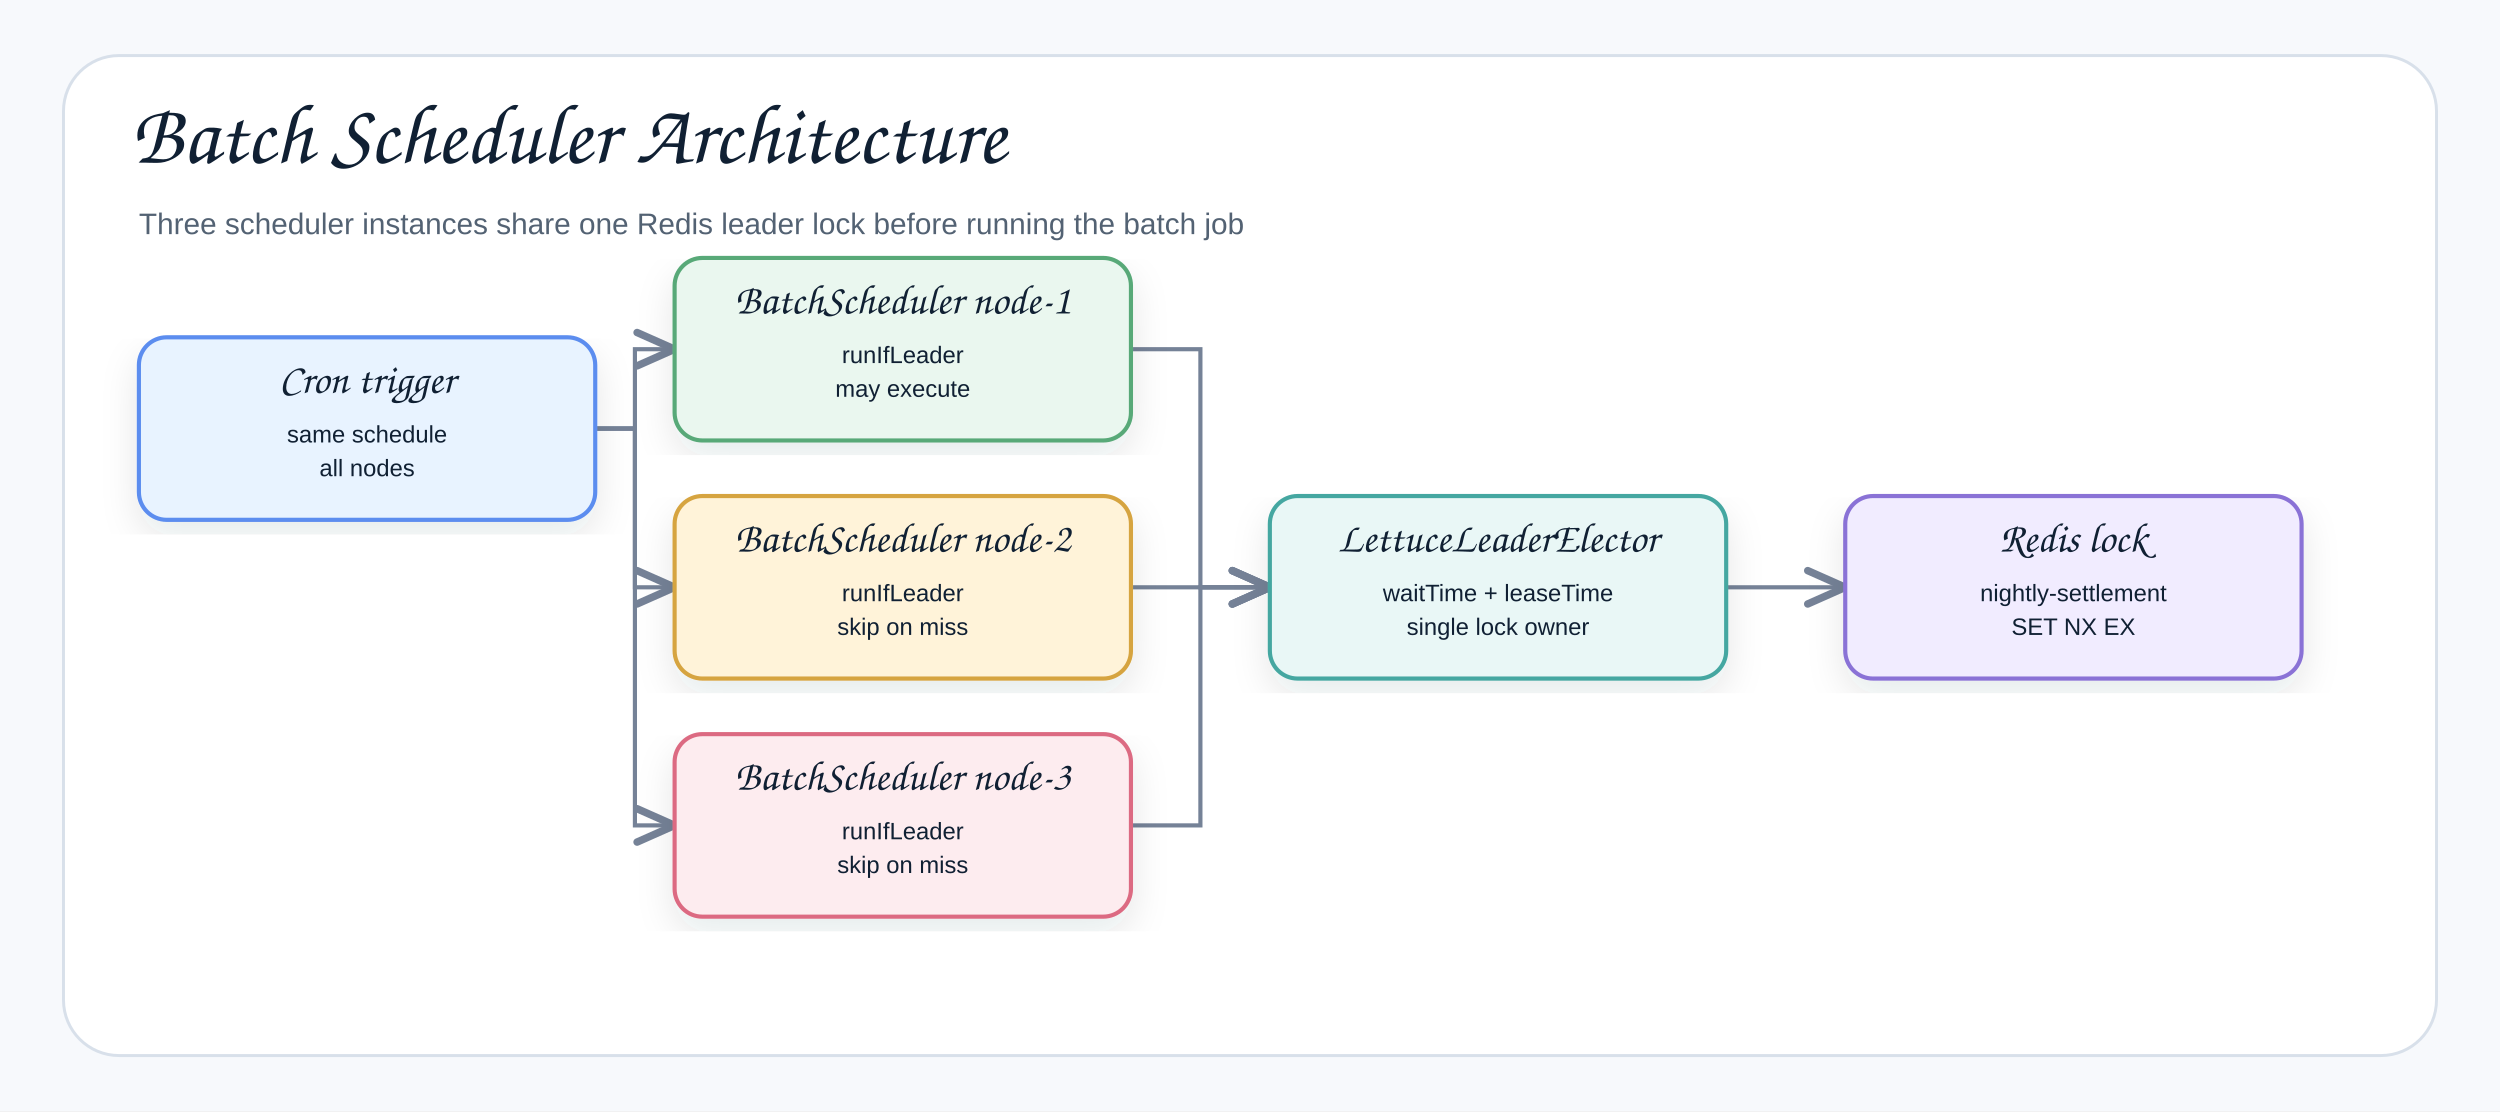
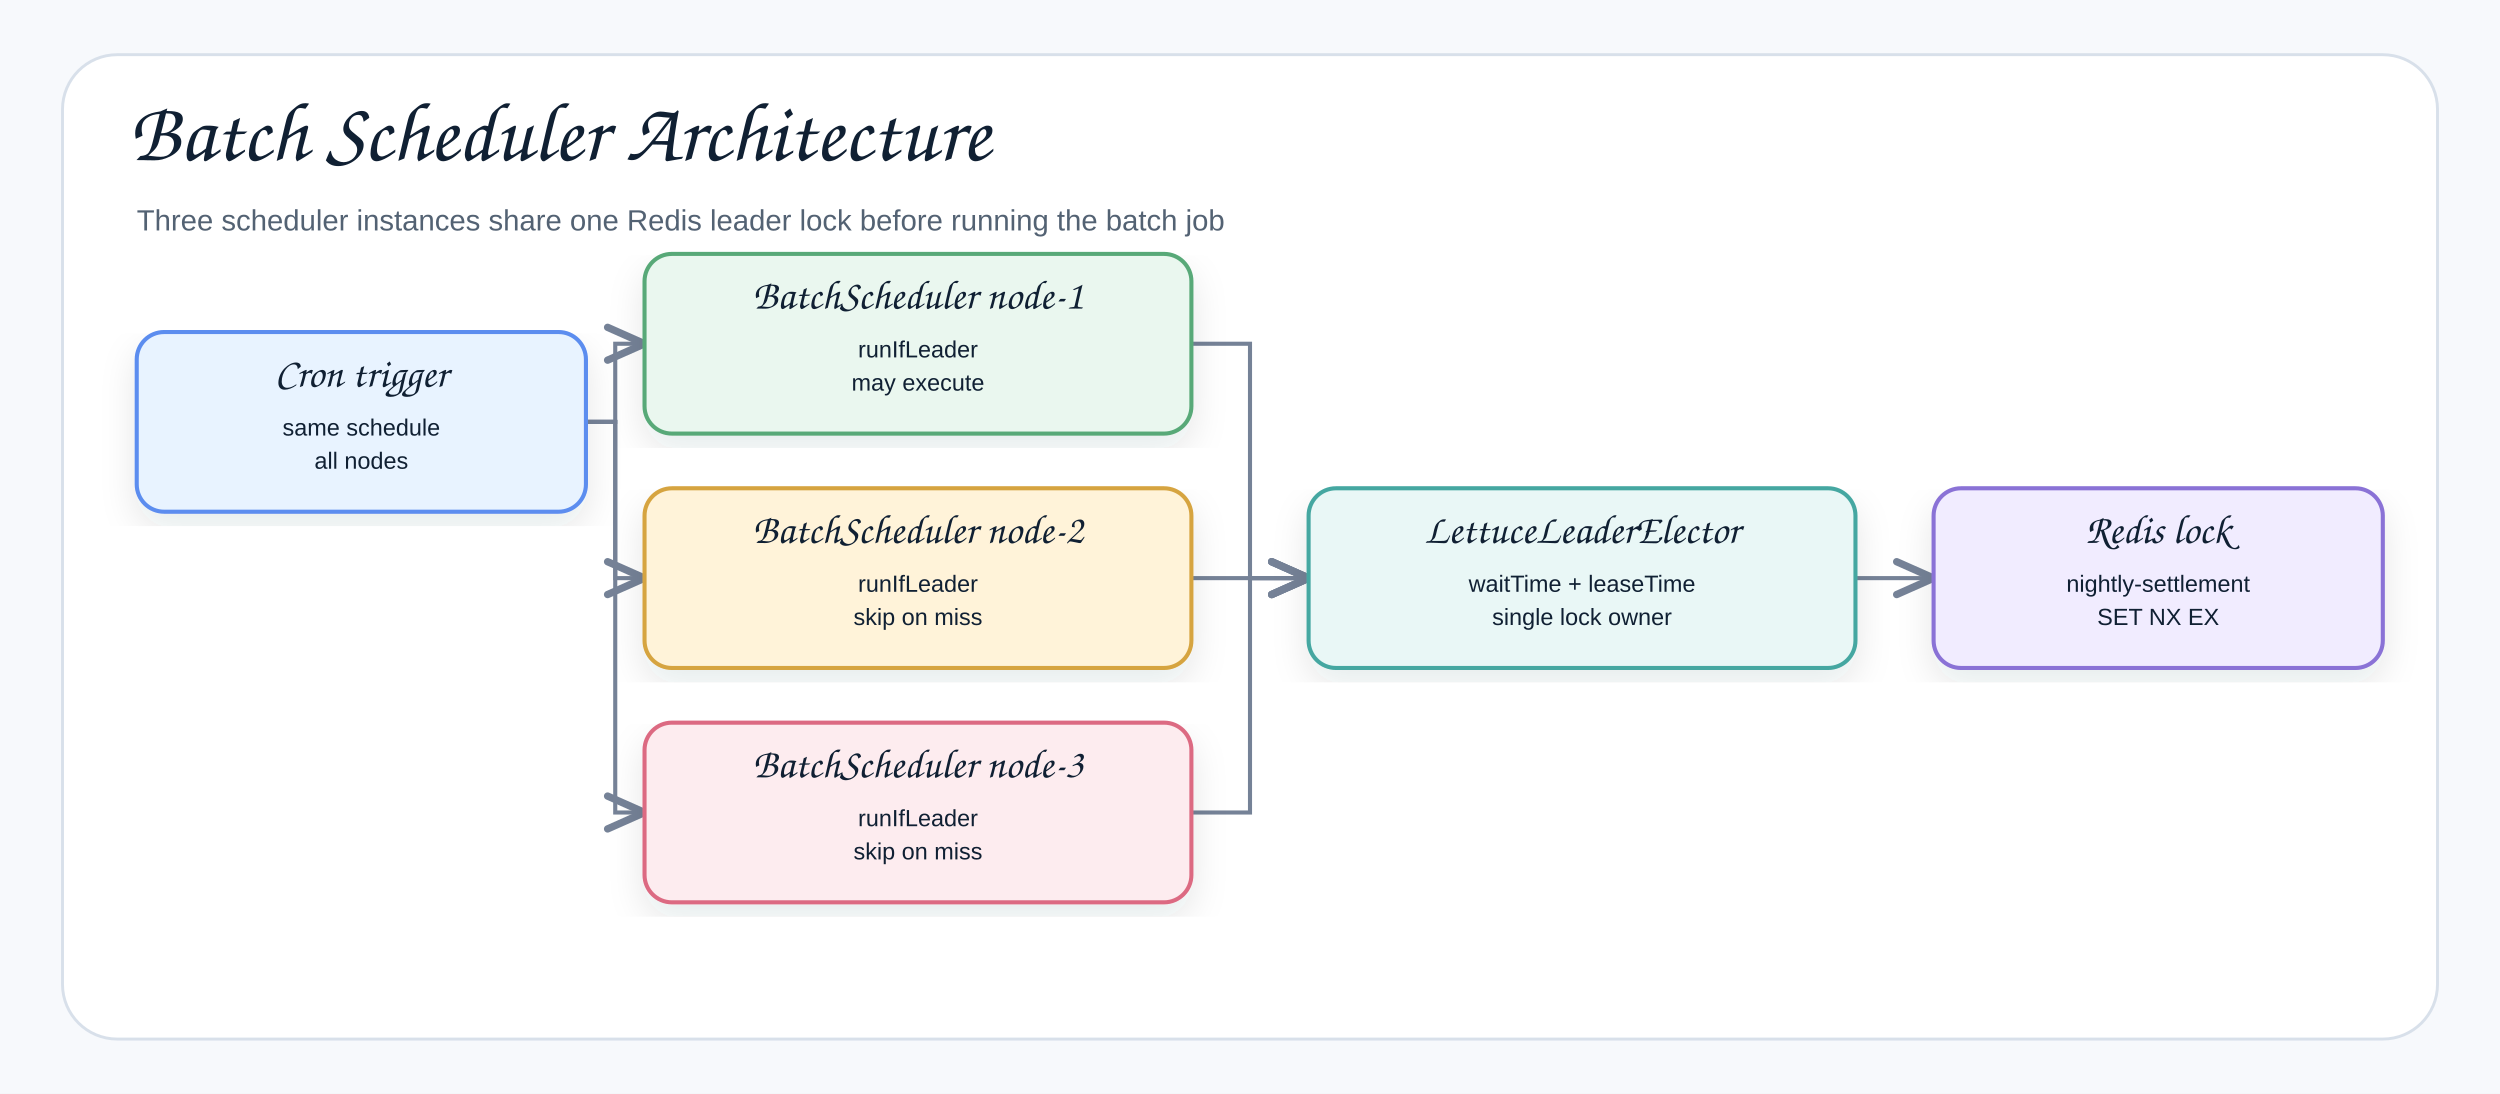
- <svg xmlns="http://www.w3.org/2000/svg" width="1260" height="560" viewBox="0 0 1260 560" role="img" aria-label="Batch Scheduler Architecture">
+ <svg xmlns="http://www.w3.org/2000/svg" width="1280" height="560" viewBox="0 0 1280 560" role="img" aria-label="Batch Scheduler Architecture">
  <defs>
    <filter id="shadow" x="-8%" y="-8%" width="116%" height="116%">
      <feDropShadow dx="0" dy="8" stdDeviation="9" flood-color="#1f2937" flood-opacity="0.10" />
    </filter>
    <marker id="openArrow" markerWidth="12" markerHeight="10" refX="10" refY="5" orient="auto" markerUnits="strokeWidth">
      <path d="M 1 1 L 10 5 L 1 9" fill="none" stroke="#758297" stroke-width="1.8" stroke-linecap="round" stroke-linejoin="round" />
    </marker>
    <style>
    .canvas{fill:#f7f9fc}.frame{fill:#fff;stroke:#d8e0ea;stroke-width:1.5}
    .title{font-family:"Architects Daughter","Comic Mono","Comic Sans MS","Comic Sans",cursive;font-size:43px;font-weight:400;fill:#102033}
    .subtitle{font-family:"Comic Mono","Comic Sans MS","Comic Sans","Comic Neue",Arial,sans-serif;font-size:15px;font-weight:400;fill:#536273}
    .smallLabel{font-family:"Architects Daughter","Comic Mono","Comic Sans MS","Comic Sans",cursive;font-size:21px;font-weight:400;fill:#102033}
    .mono{font-family:"Comic Mono","Comic Sans MS","Comic Sans","Comic Neue",Arial,sans-serif;font-size:12px;font-weight:400;fill:#102033}
    .strong{font-family:"Comic Mono","Comic Sans MS","Comic Sans","Comic Neue",Arial,sans-serif;font-size:13px;font-weight:400;fill:#102033}
    .card{stroke-width:2.1;filter:url(#shadow)}
    .line{stroke:#758297;stroke-width:2.1;fill:none;marker-end:url(#openArrow)}
    .dashed{stroke:#758297;stroke-width:2.1;stroke-dasharray:7 6;fill:none;marker-end:url(#openArrow)}
    .lifeline{stroke:#b7c2d1;stroke-width:2;stroke-dasharray:10 10}
  </style>
  </defs>
-   <rect class="canvas" width="1260" height="560" />
-   <rect class="frame" x="32" y="28" width="1196" height="504" rx="28" />
+   <rect class="canvas" width="1280" height="560" />
+   <rect class="frame" x="32" y="28" width="1216" height="504" rx="28" />
  <text class="title" x="66" y="82">Batch Scheduler Architecture</text>
  <text class="subtitle" x="70" y="118">Three scheduler instances share one Redis leader lock before running the batch job</text>
-   <path class="line" d="M300 216 L320 216 L320 176 L340 176" />
-   <path class="line" d="M300 216 L320 216 L320 296 L340 296" />
-   <path class="line" d="M300 216 L320 216 L320 416 L340 416" />
-   <path class="line" d="M570 176 L605 176 L605 296 L640 296" />
-   <path class="line" d="M570 296 L605 296 L605 296 L640 296" />
-   <path class="line" d="M570 416 L605 416 L605 296 L640 296" />
-   <path class="line" d="M870 296 L900 296 L900 296 L930 296" />
+   <path class="line" d="M300 216 L315 216 L315 176 L330 176" />
+   <path class="line" d="M300 216 L315 216 L315 296 L330 296" />
+   <path class="line" d="M300 216 L315 216 L315 416 L330 416" />
+   <path class="line" d="M610 176 L640 176 L640 296 L670 296" />
+   <path class="line" d="M610 296 L640 296 L640 296 L670 296" />
+   <path class="line" d="M610 416 L640 416 L640 296 L670 296" />
+   <path class="line" d="M950 296 L970 296 L970 296 L990 296" />
  <g id="trigger" transform="translate(70,170)">
    <rect class="card" x="0" y="0" width="230" height="92" rx="14" fill="#E8F3FF" stroke="#5B8DEF" />
    <text class="smallLabel" x="115" y="28" text-anchor="middle">Cron trigger</text>
    <text class="mono" x="115" y="53" text-anchor="middle">same schedule</text>
    <text class="mono" x="115" y="70" text-anchor="middle">all nodes</text>
  </g>
-   <g id="node1" transform="translate(340,130)">
-     <rect class="card" x="0" y="0" width="230" height="92" rx="14" fill="#EAF7EF" stroke="#58A978" />
-     <text class="smallLabel" x="115" y="28" text-anchor="middle">BatchScheduler node-1</text>
-     <text class="mono" x="115" y="53" text-anchor="middle">runIfLeader</text>
-     <text class="mono" x="115" y="70" text-anchor="middle">may execute</text>
+   <g id="node1" transform="translate(330,130)">
+     <rect class="card" x="0" y="0" width="280" height="92" rx="14" fill="#EAF7EF" stroke="#58A978" />
+     <text class="smallLabel" x="140" y="28" text-anchor="middle">BatchScheduler node-1</text>
+     <text class="mono" x="140" y="53" text-anchor="middle">runIfLeader</text>
+     <text class="mono" x="140" y="70" text-anchor="middle">may execute</text>
  </g>
-   <g id="node2" transform="translate(340,250)">
-     <rect class="card" x="0" y="0" width="230" height="92" rx="14" fill="#FFF3D9" stroke="#D6A441" />
-     <text class="smallLabel" x="115" y="28" text-anchor="middle">BatchScheduler node-2</text>
-     <text class="mono" x="115" y="53" text-anchor="middle">runIfLeader</text>
-     <text class="mono" x="115" y="70" text-anchor="middle">skip on miss</text>
+   <g id="node2" transform="translate(330,250)">
+     <rect class="card" x="0" y="0" width="280" height="92" rx="14" fill="#FFF3D9" stroke="#D6A441" />
+     <text class="smallLabel" x="140" y="28" text-anchor="middle">BatchScheduler node-2</text>
+     <text class="mono" x="140" y="53" text-anchor="middle">runIfLeader</text>
+     <text class="mono" x="140" y="70" text-anchor="middle">skip on miss</text>
  </g>
-   <g id="node3" transform="translate(340,370)">
-     <rect class="card" x="0" y="0" width="230" height="92" rx="14" fill="#FDECEF" stroke="#DC6B82" />
-     <text class="smallLabel" x="115" y="28" text-anchor="middle">BatchScheduler node-3</text>
-     <text class="mono" x="115" y="53" text-anchor="middle">runIfLeader</text>
-     <text class="mono" x="115" y="70" text-anchor="middle">skip on miss</text>
+   <g id="node3" transform="translate(330,370)">
+     <rect class="card" x="0" y="0" width="280" height="92" rx="14" fill="#FDECEF" stroke="#DC6B82" />
+     <text class="smallLabel" x="140" y="28" text-anchor="middle">BatchScheduler node-3</text>
+     <text class="mono" x="140" y="53" text-anchor="middle">runIfLeader</text>
+     <text class="mono" x="140" y="70" text-anchor="middle">skip on miss</text>
  </g>
-   <g id="elector" transform="translate(640,250)">
-     <rect class="card" x="0" y="0" width="230" height="92" rx="14" fill="#E9F7F6" stroke="#45A7A1" />
-     <text class="smallLabel" x="115" y="28" text-anchor="middle">LettuceLeaderElector</text>
-     <text class="mono" x="115" y="53" text-anchor="middle">waitTime + leaseTime</text>
-     <text class="mono" x="115" y="70" text-anchor="middle">single lock owner</text>
+   <g id="elector" transform="translate(670,250)">
+     <rect class="card" x="0" y="0" width="280" height="92" rx="14" fill="#E9F7F6" stroke="#45A7A1" />
+     <text class="smallLabel" x="140" y="28" text-anchor="middle">LettuceLeaderElector</text>
+     <text class="mono" x="140" y="53" text-anchor="middle">waitTime + leaseTime</text>
+     <text class="mono" x="140" y="70" text-anchor="middle">single lock owner</text>
  </g>
-   <g id="redis" transform="translate(930,250)">
+   <g id="redis" transform="translate(990,250)">
    <rect class="card" x="0" y="0" width="230" height="92" rx="14" fill="#F1ECFF" stroke="#8A72D6" />
    <text class="smallLabel" x="115" y="28" text-anchor="middle">Redis lock</text>
    <text class="mono" x="115" y="53" text-anchor="middle">nightly-settlement</text>
    <text class="mono" x="115" y="70" text-anchor="middle">SET NX EX</text>
  </g>
</svg>
